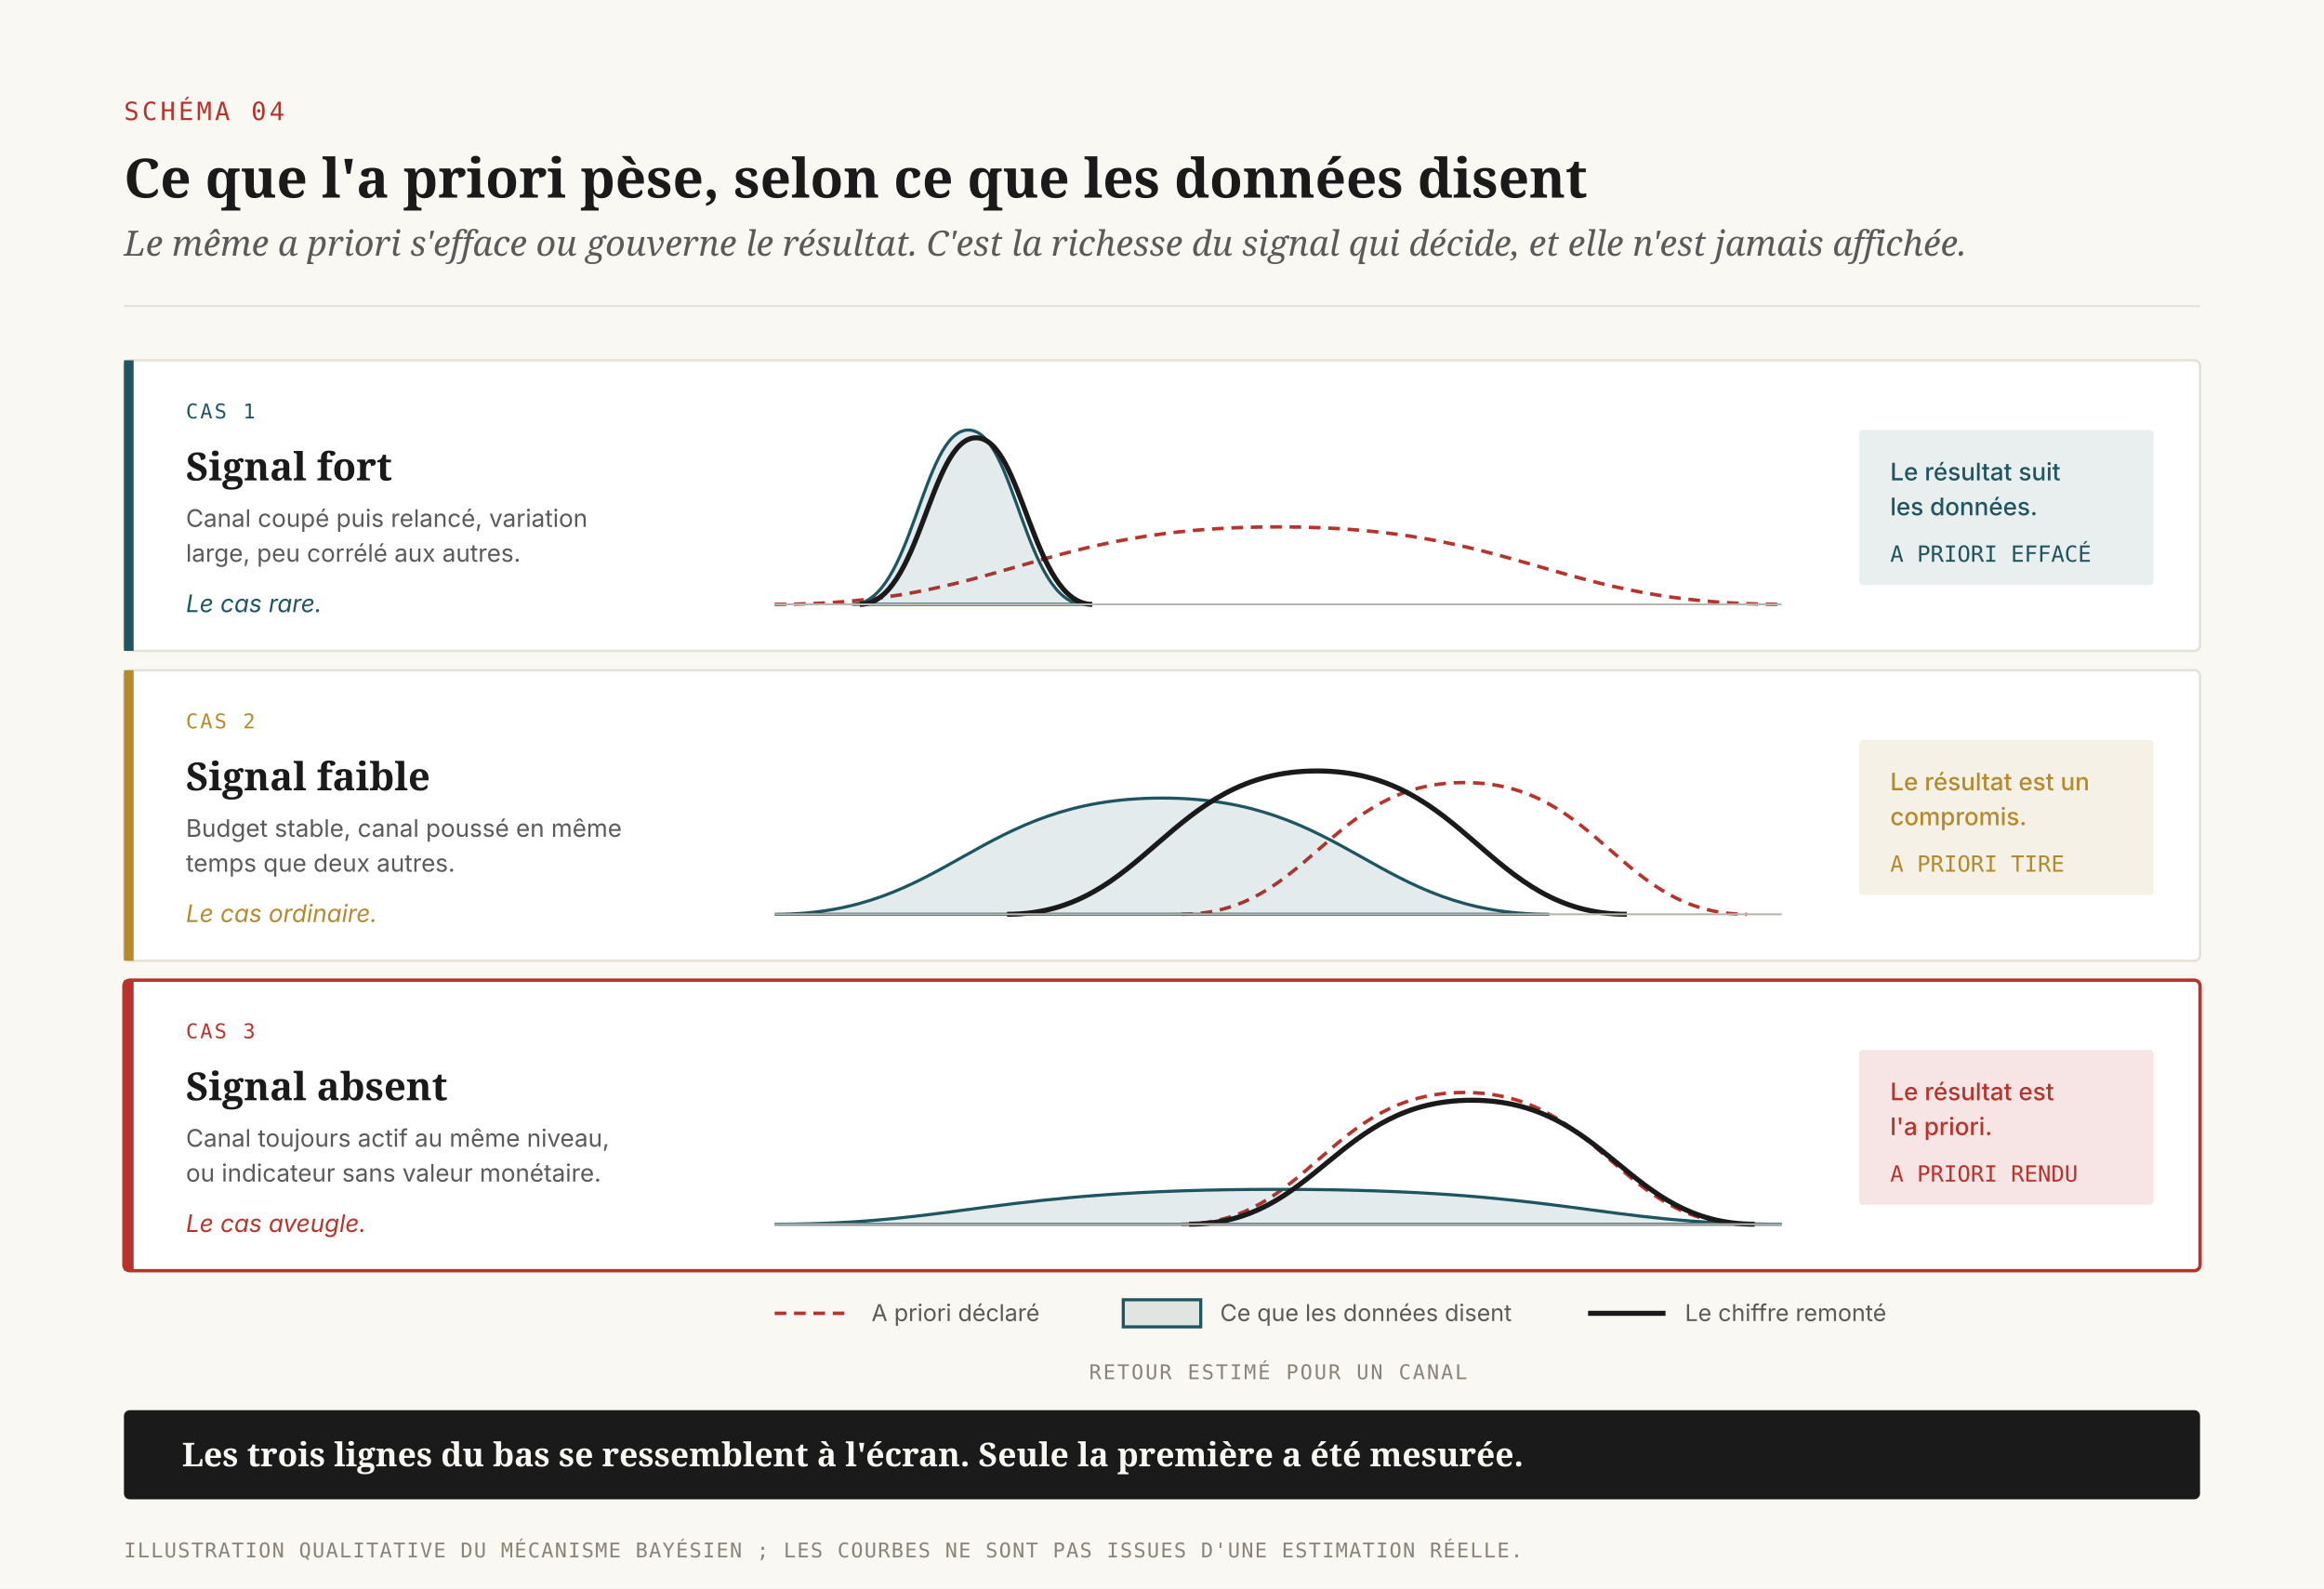
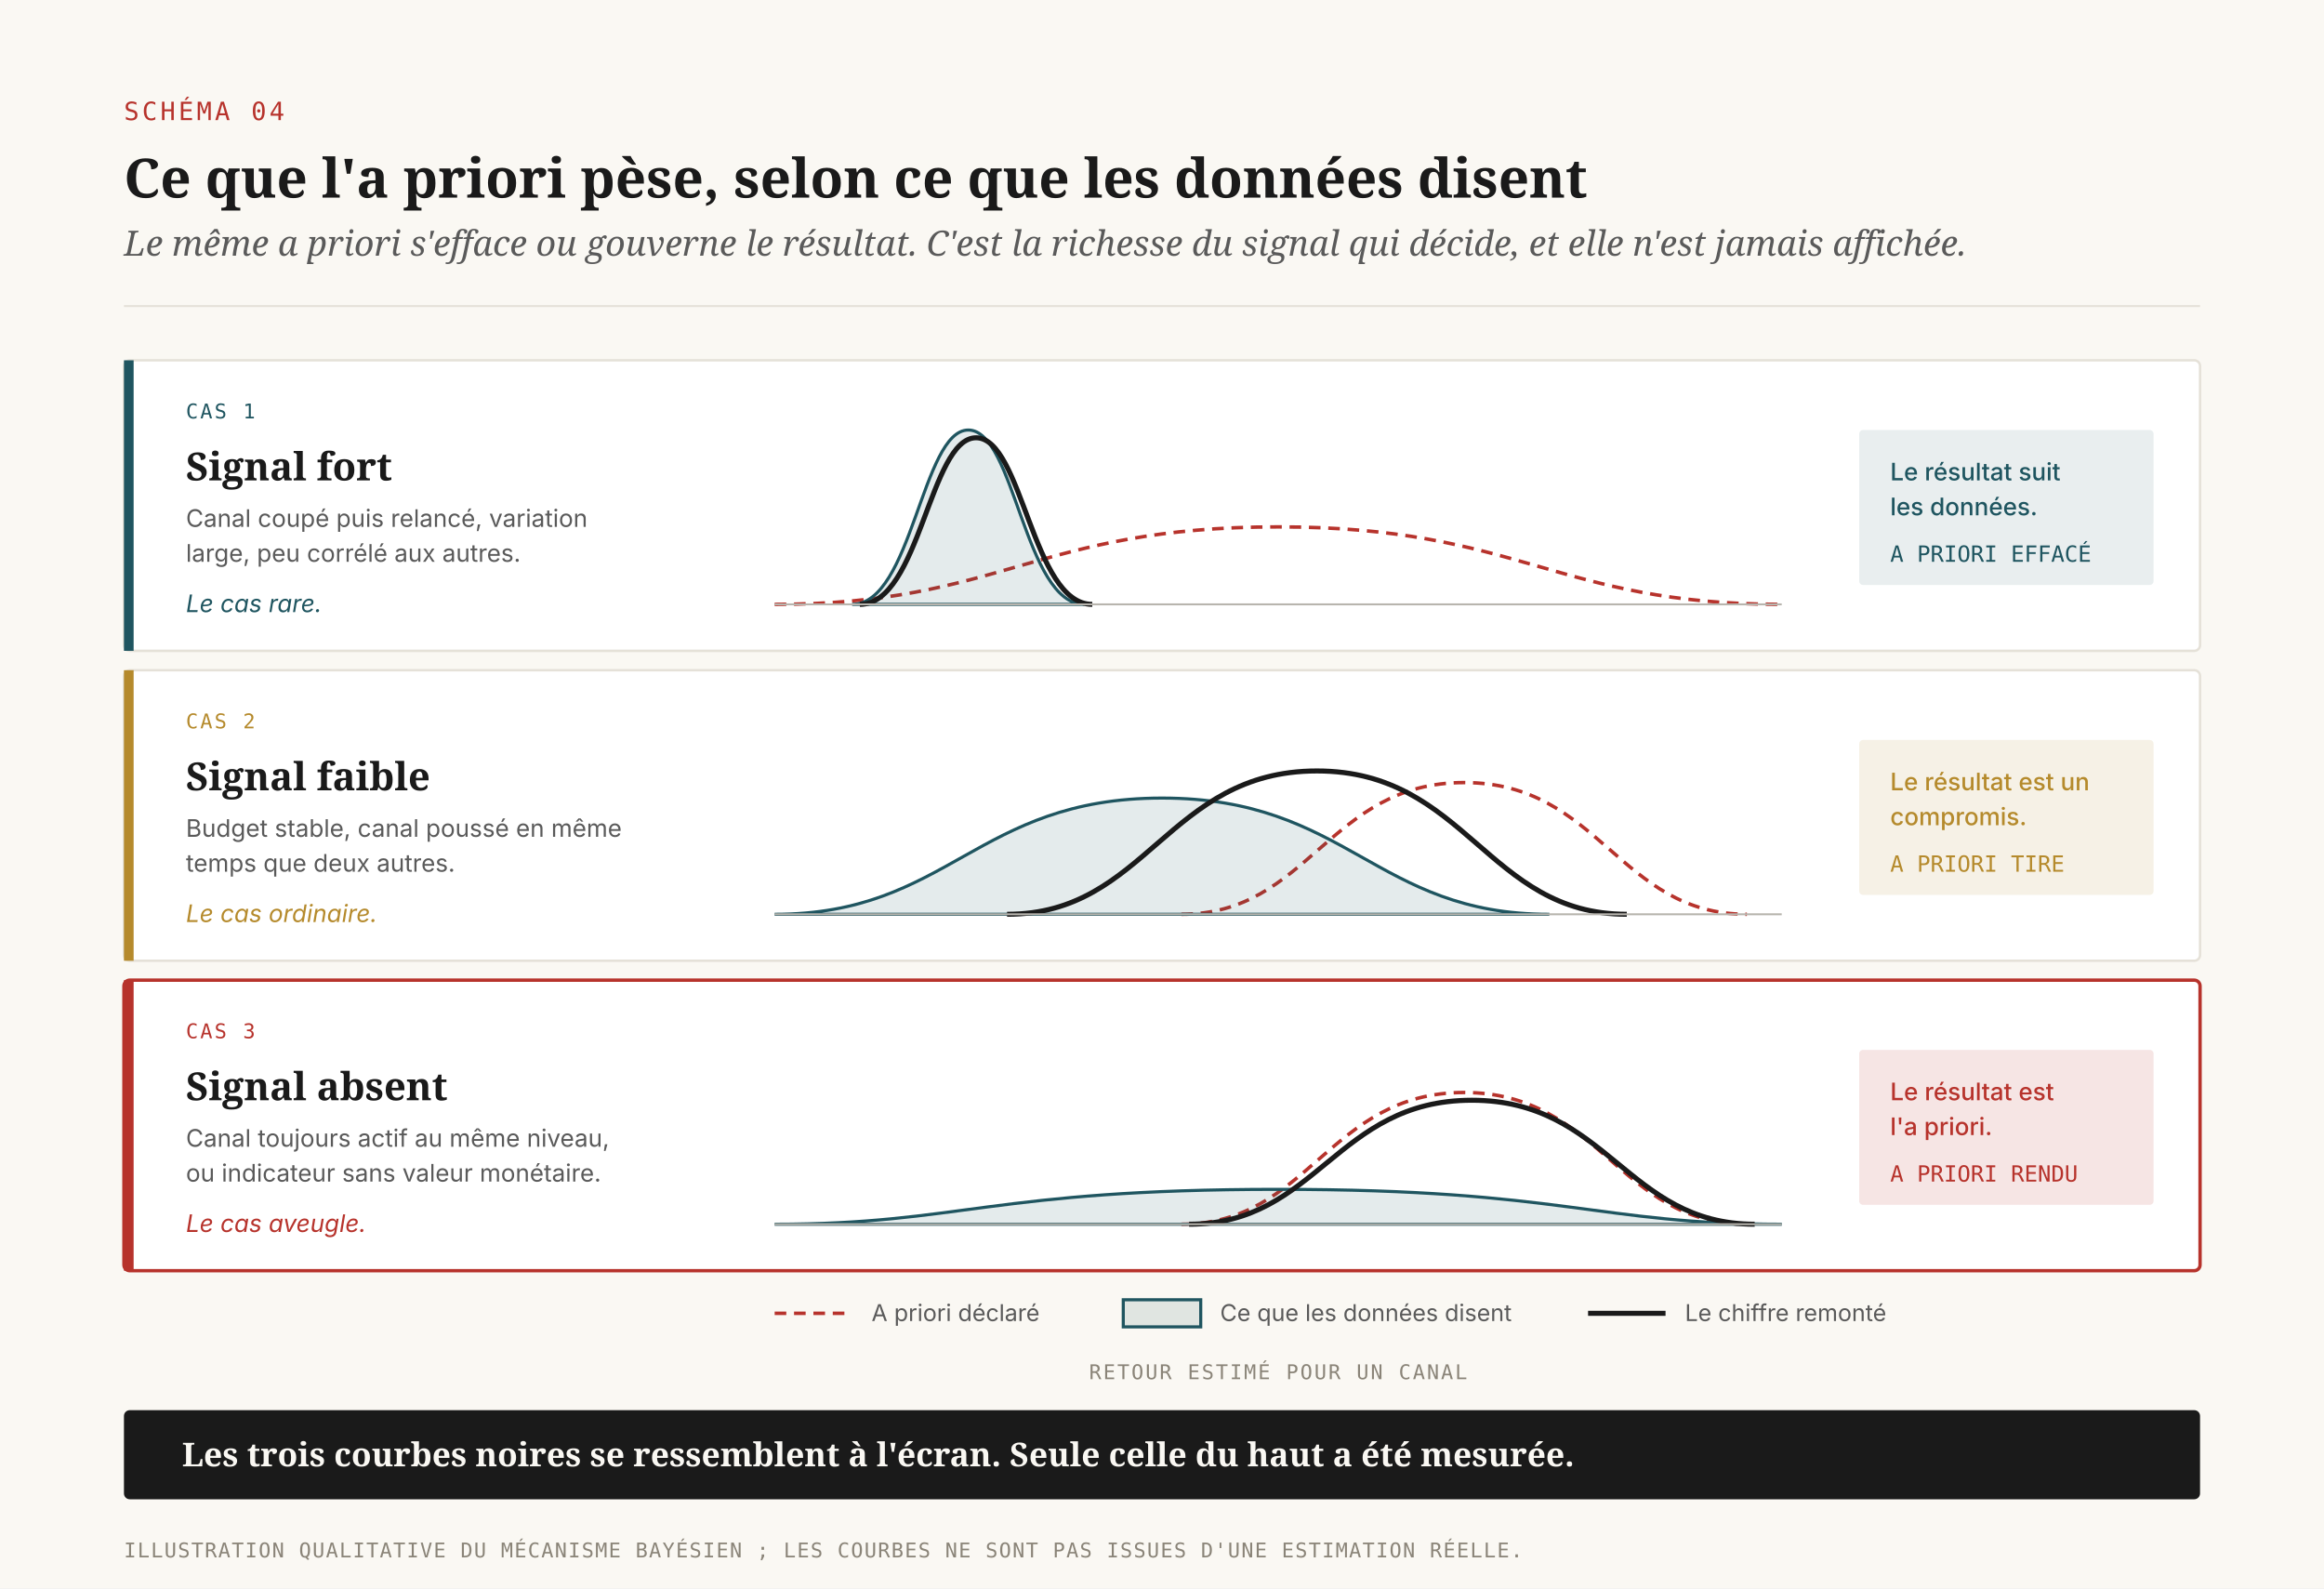
<svg xmlns="http://www.w3.org/2000/svg" viewBox="0 0 1200 820" role="img" aria-label="Le poids de l'a priori dans le résultat final selon la force du signal contenu dans les données">
  <style>
    .display { font-family: 'Fraunces', 'Spectral', Georgia, serif; }
    .body    { font-family: 'Inter', 'Helvetica Neue', system-ui, sans-serif; }
    .mono    { font-family: 'JetBrains Mono', 'IBM Plex Mono', monospace; }
    .interactive { cursor: pointer; }
    .prior   { fill: none; stroke: #B7332C; stroke-width: 1.8; stroke-dasharray: 6 4; }
    .lik     { fill: #1F5560; fill-opacity: 0.12; stroke: #1F5560; stroke-width: 1.6; }
    .post    { fill: none; stroke: #1A1A1A; stroke-width: 2.6; }
  </style>
  <rect width="1200" height="820" fill="#FAF8F3" />
  <text x="64" y="62" class="mono" font-size="13" letter-spacing="0.12em" fill="#B7332C">SCHÉMA 04</text>
  <text x="64" y="102" class="display" font-size="28" font-weight="600" fill="#1A1A1A">Ce que l'a priori pèse, selon ce que les données disent</text>
  <text x="64" y="132" class="display" font-size="18" font-style="italic" fill="#5A5A5A">Le même a priori s'efface ou gouverne le résultat. C'est la richesse du signal qui décide, et elle n'est jamais affichée.</text>
  <line x1="64" y1="158" x2="1136" y2="158" stroke="#E5E1D8" stroke-width="1" />
  <g class="interactive" data-card="signal-fort" tabindex="0" role="button" aria-label="Cas du signal fort — cliquez pour les détails">
    <rect x="64" y="186" width="1072" height="150" rx="3" fill="#FFFFFF" stroke="#E5E1D8" stroke-width="1.25" />
    <rect x="64" y="186" width="5" height="150" fill="#1F5560" />
    <text x="96" y="216" class="mono" font-size="10.5" letter-spacing="0.1em" fill="#1F5560">CAS 1</text>
    <text x="96" y="248" class="display" font-size="20" font-weight="600" fill="#1A1A1A">Signal fort</text>
    <text x="96" y="272" class="body" font-size="12.5" fill="#5A5A5A">Canal coupé puis relancé, variation</text>
    <text x="96" y="290" class="body" font-size="12.5" fill="#5A5A5A">large, peu corrélé aux autres.</text>
    <text x="96" y="316" class="body" font-size="12.5" font-style="italic" fill="#1F5560">Le cas rare.</text>
    <path class="prior" d="M 400,312 C 517,312 535,272 660,272 C 785,272 803,312 920,312" />
    <path class="lik" d="M 440,312 C 471,312 476,222 500,222 C 524,222 529,312 560,312 Z" />
    <path class="post" d="M 444,312 C 475,312 480,226 504,226 C 528,226 533,312 564,312" />
    <line x1="400" y1="312" x2="920" y2="312" stroke="#B8B5AE" stroke-width="1" />
    <rect x="960" y="222" width="152" height="80" rx="2" fill="#1F5560" opacity="0.1" />
    <text x="976" y="248" class="body" font-size="12.5" font-weight="500" fill="#1F5560">Le résultat suit</text>
    <text x="976" y="266" class="body" font-size="12.5" font-weight="500" fill="#1F5560">les données.</text>
    <text x="976" y="290" class="mono" font-size="11.5" fill="#1F5560">A PRIORI EFFACÉ</text>
  </g>
  <g class="interactive" data-card="signal-faible" tabindex="0" role="button" aria-label="Cas du signal faible — cliquez pour les détails">
    <rect x="64" y="346" width="1072" height="150" rx="3" fill="#FFFFFF" stroke="#E5E1D8" stroke-width="1.25" />
    <rect x="64" y="346" width="5" height="150" fill="#B58A2C" />
    <text x="96" y="376" class="mono" font-size="10.5" letter-spacing="0.1em" fill="#B58A2C">CAS 2</text>
    <text x="96" y="408" class="display" font-size="20" font-weight="600" fill="#1A1A1A">Signal faible</text>
    <text x="96" y="432" class="body" font-size="12.5" fill="#5A5A5A">Budget stable, canal poussé en même</text>
    <text x="96" y="450" class="body" font-size="12.5" fill="#5A5A5A">temps que deux autres.</text>
    <text x="96" y="476" class="body" font-size="12.5" font-style="italic" fill="#B58A2C">Le cas ordinaire.</text>
    <path class="prior" d="M 610,472 C 676,472 686,404 756,404 C 826,404 836,472 902,472" />
    <path class="lik" d="M 400,472 C 490,472 504,412 600,412 C 696,412 710,472 800,472 Z" />
    <path class="post" d="M 520,472 C 592,472 603,398 680,398 C 757,398 768,472 840,472" />
    <line x1="400" y1="472" x2="920" y2="472" stroke="#B8B5AE" stroke-width="1" />
    <rect x="960" y="382" width="152" height="80" rx="2" fill="#B58A2C" opacity="0.12" />
    <text x="976" y="408" class="body" font-size="12.5" font-weight="500" fill="#B58A2C">Le résultat est un</text>
    <text x="976" y="426" class="body" font-size="12.5" font-weight="500" fill="#B58A2C">compromis.</text>
    <text x="976" y="450" class="mono" font-size="11.5" fill="#B58A2C">A PRIORI TIRE</text>
  </g>
  <g class="interactive" data-card="signal-absent" tabindex="0" role="button" aria-label="Cas du signal absent — cliquez pour les détails">
    <rect x="64" y="506" width="1072" height="150" rx="3" fill="#FFFFFF" stroke="#B7332C" stroke-width="1.75" />
    <rect x="64" y="506" width="5" height="150" fill="#B7332C" />
    <text x="96" y="536" class="mono" font-size="10.5" letter-spacing="0.1em" fill="#B7332C">CAS 3</text>
    <text x="96" y="568" class="display" font-size="20" font-weight="600" fill="#1A1A1A">Signal absent</text>
    <text x="96" y="592" class="body" font-size="12.5" fill="#5A5A5A">Canal toujours actif au même niveau,</text>
    <text x="96" y="610" class="body" font-size="12.5" fill="#5A5A5A">ou indicateur sans valeur monétaire.</text>
    <text x="96" y="636" class="body" font-size="12.5" font-style="italic" fill="#B7332C">Le cas aveugle.</text>
    <path class="prior" d="M 610,632 C 676,632 686,564 756,564 C 826,564 836,632 902,632" />
    <path class="lik" d="M 400,632 C 496,632 512,614 660,614 C 808,614 824,632 920,632 Z" />
    <path class="post" d="M 614,632 C 680,632 690,568 760,568 C 830,568 840,632 906,632" />
    <line x1="400" y1="632" x2="920" y2="632" stroke="#B8B5AE" stroke-width="1" />
    <rect x="960" y="542" width="152" height="80" rx="2" fill="#B7332C" opacity="0.13" />
    <text x="976" y="568" class="body" font-size="12.5" font-weight="500" fill="#B7332C">Le résultat est</text>
    <text x="976" y="586" class="body" font-size="12.5" font-weight="500" fill="#B7332C">l'a priori.</text>
    <text x="976" y="610" class="mono" font-size="11.5" fill="#B7332C">A PRIORI RENDU</text>
  </g>
  <line x1="400" y1="678" x2="440" y2="678" stroke="#B7332C" stroke-width="1.8" stroke-dasharray="6 4" />
  <text x="450" y="682" class="body" font-size="12" fill="#5A5A5A">A priori déclaré</text>
  <rect x="580" y="671" width="40" height="14" fill="#1F5560" fill-opacity="0.12" stroke="#1F5560" stroke-width="1.6" />
  <text x="630" y="682" class="body" font-size="12" fill="#5A5A5A">Ce que les données disent</text>
  <line x1="820" y1="678" x2="860" y2="678" stroke="#1A1A1A" stroke-width="2.6" />
  <text x="870" y="682" class="body" font-size="12" fill="#5A5A5A">Le chiffre remonté</text>
  <text x="660" y="712" class="mono" font-size="10.5" letter-spacing="0.09em" fill="#8A8478" text-anchor="middle">RETOUR ESTIMÉ POUR UN CANAL</text>
  <rect x="64" y="728" width="1072" height="46" rx="3" fill="#1A1A1A" />
-   <text x="94" y="757" class="display" font-size="17" font-weight="600" fill="#FAF8F3">Les trois lignes du bas se ressemblent à l'écran. Seule la première a été mesurée.</text>
+   <text x="94" y="757" class="display" font-size="17" font-weight="600" fill="#FAF8F3">Les trois courbes noires se ressemblent à l'écran. Seule celle du haut a été mesurée.</text>
  <text x="64" y="804" class="mono" font-size="10.5" letter-spacing="0.06em" fill="#8A8478">ILLUSTRATION QUALITATIVE DU MÉCANISME BAYÉSIEN ; LES COURBES NE SONT PAS ISSUES D'UNE ESTIMATION RÉELLE.</text>
</svg>
